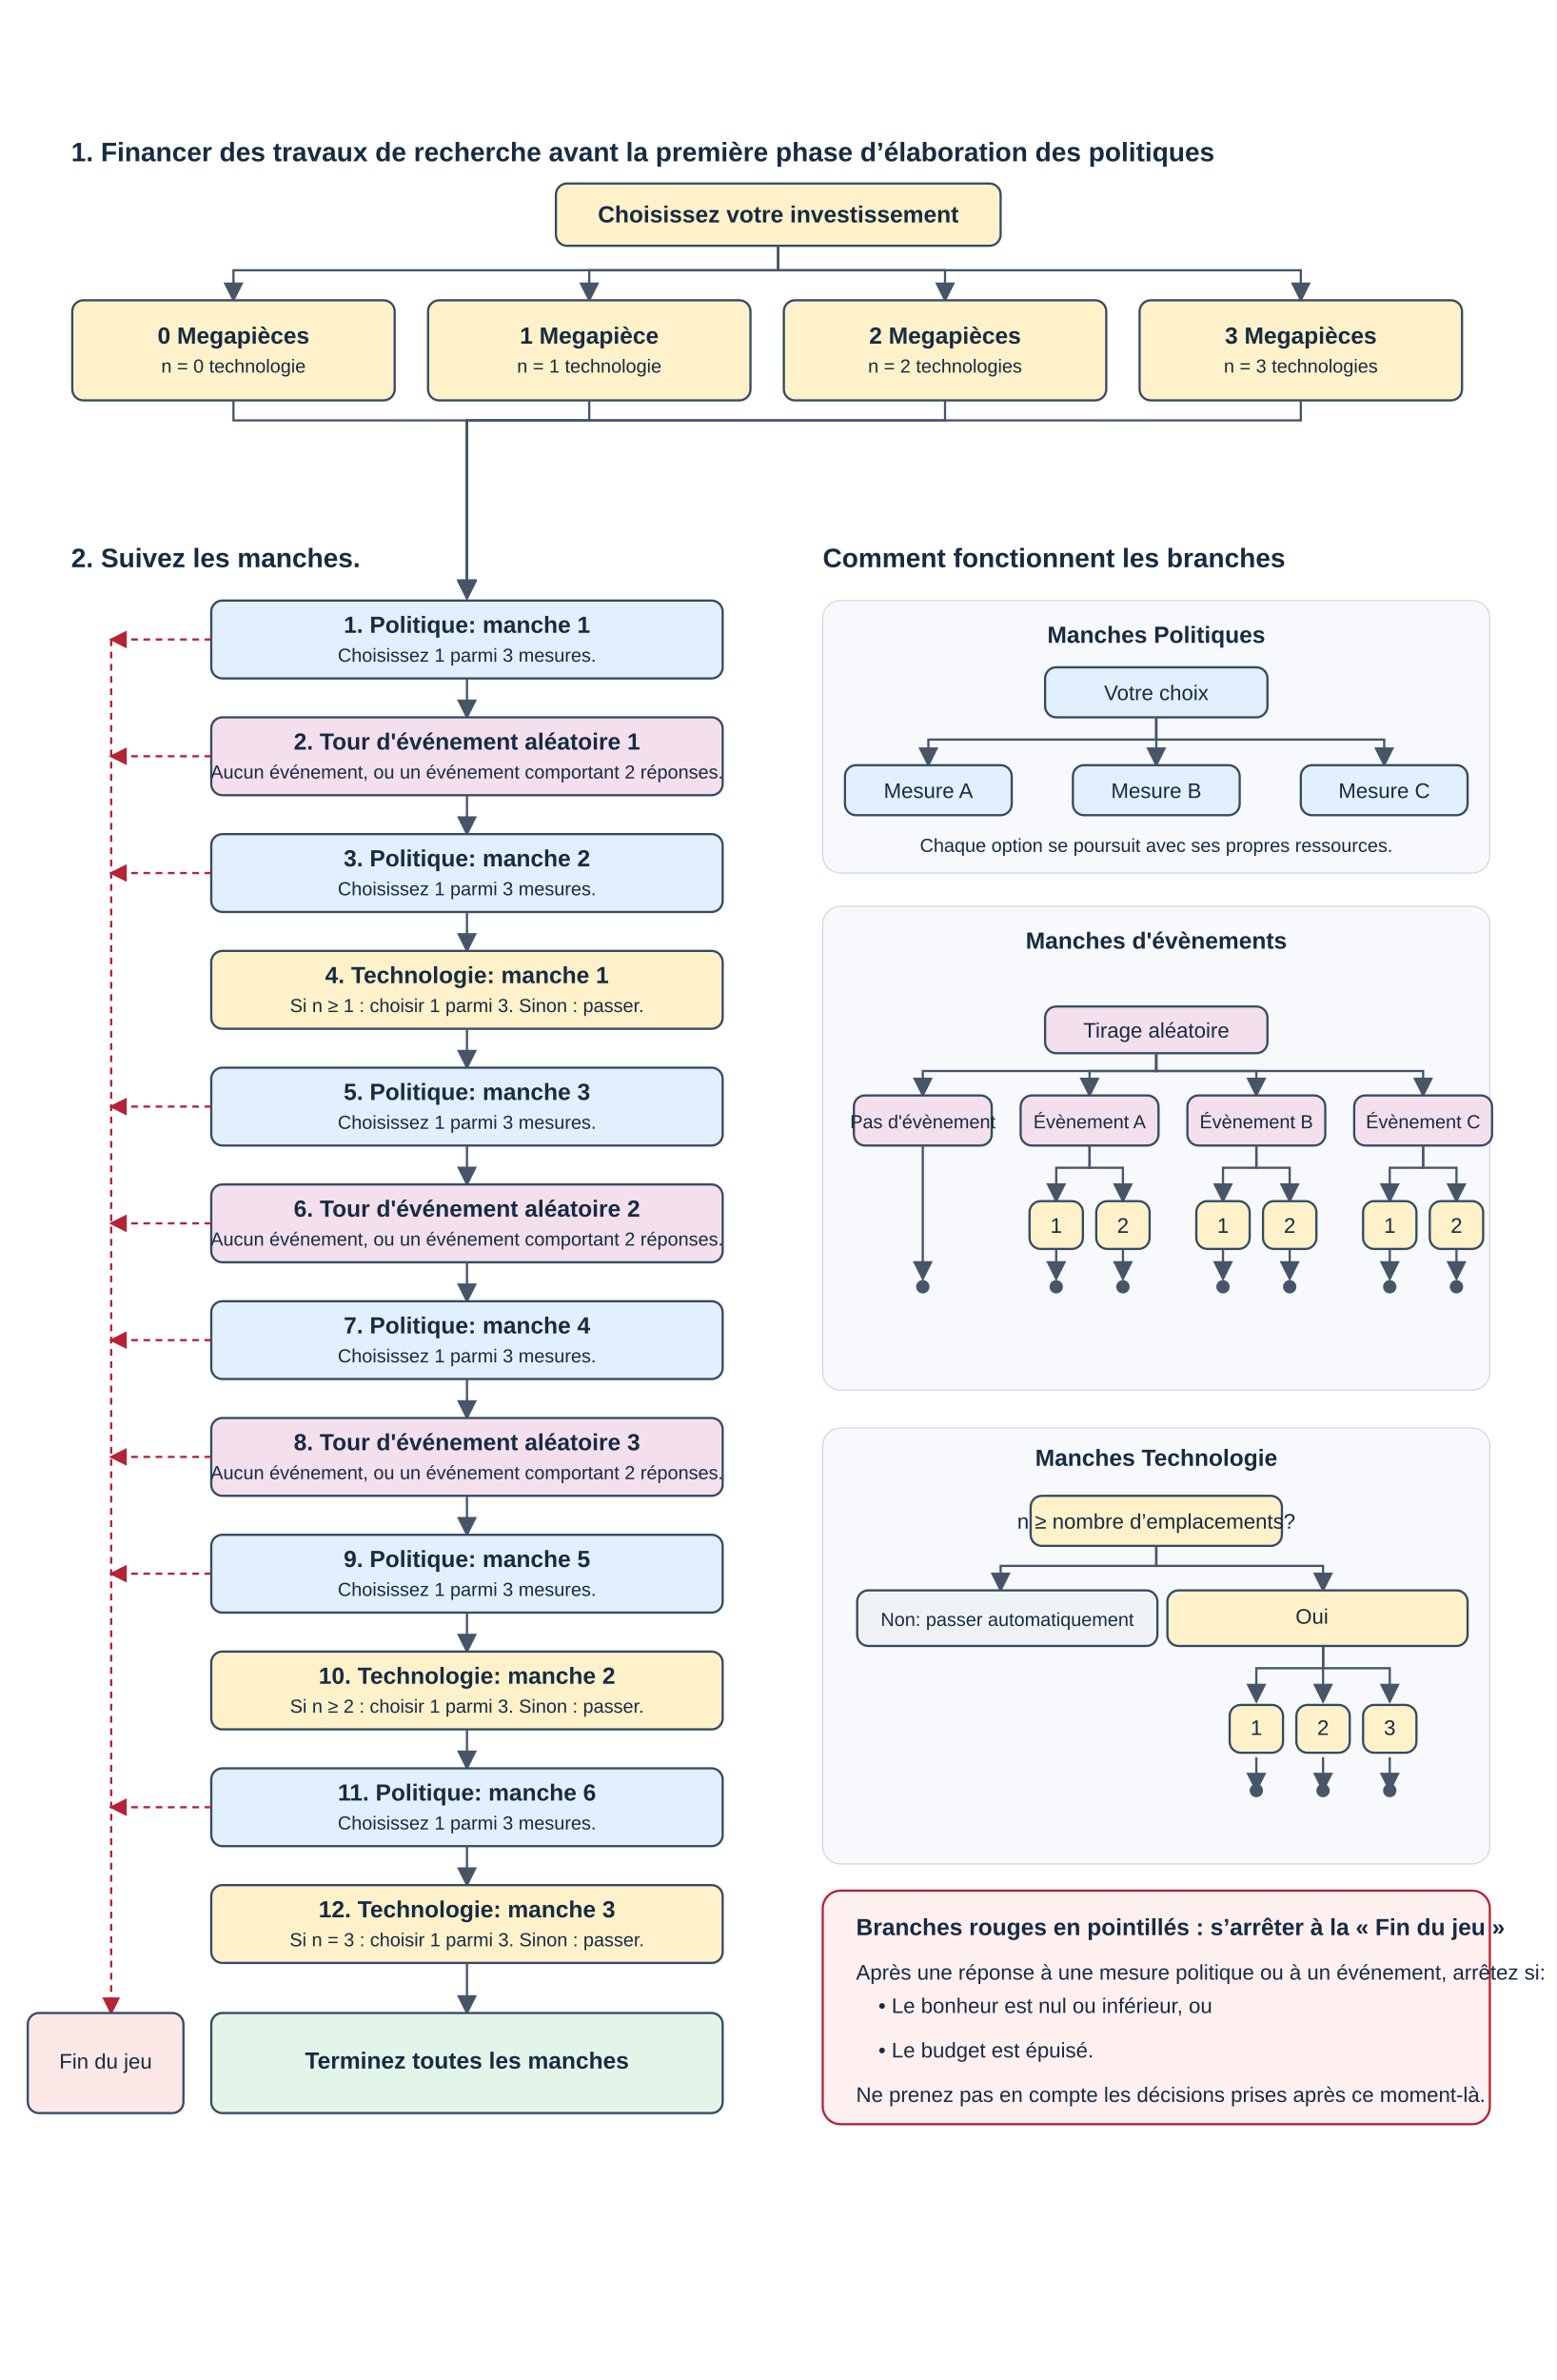
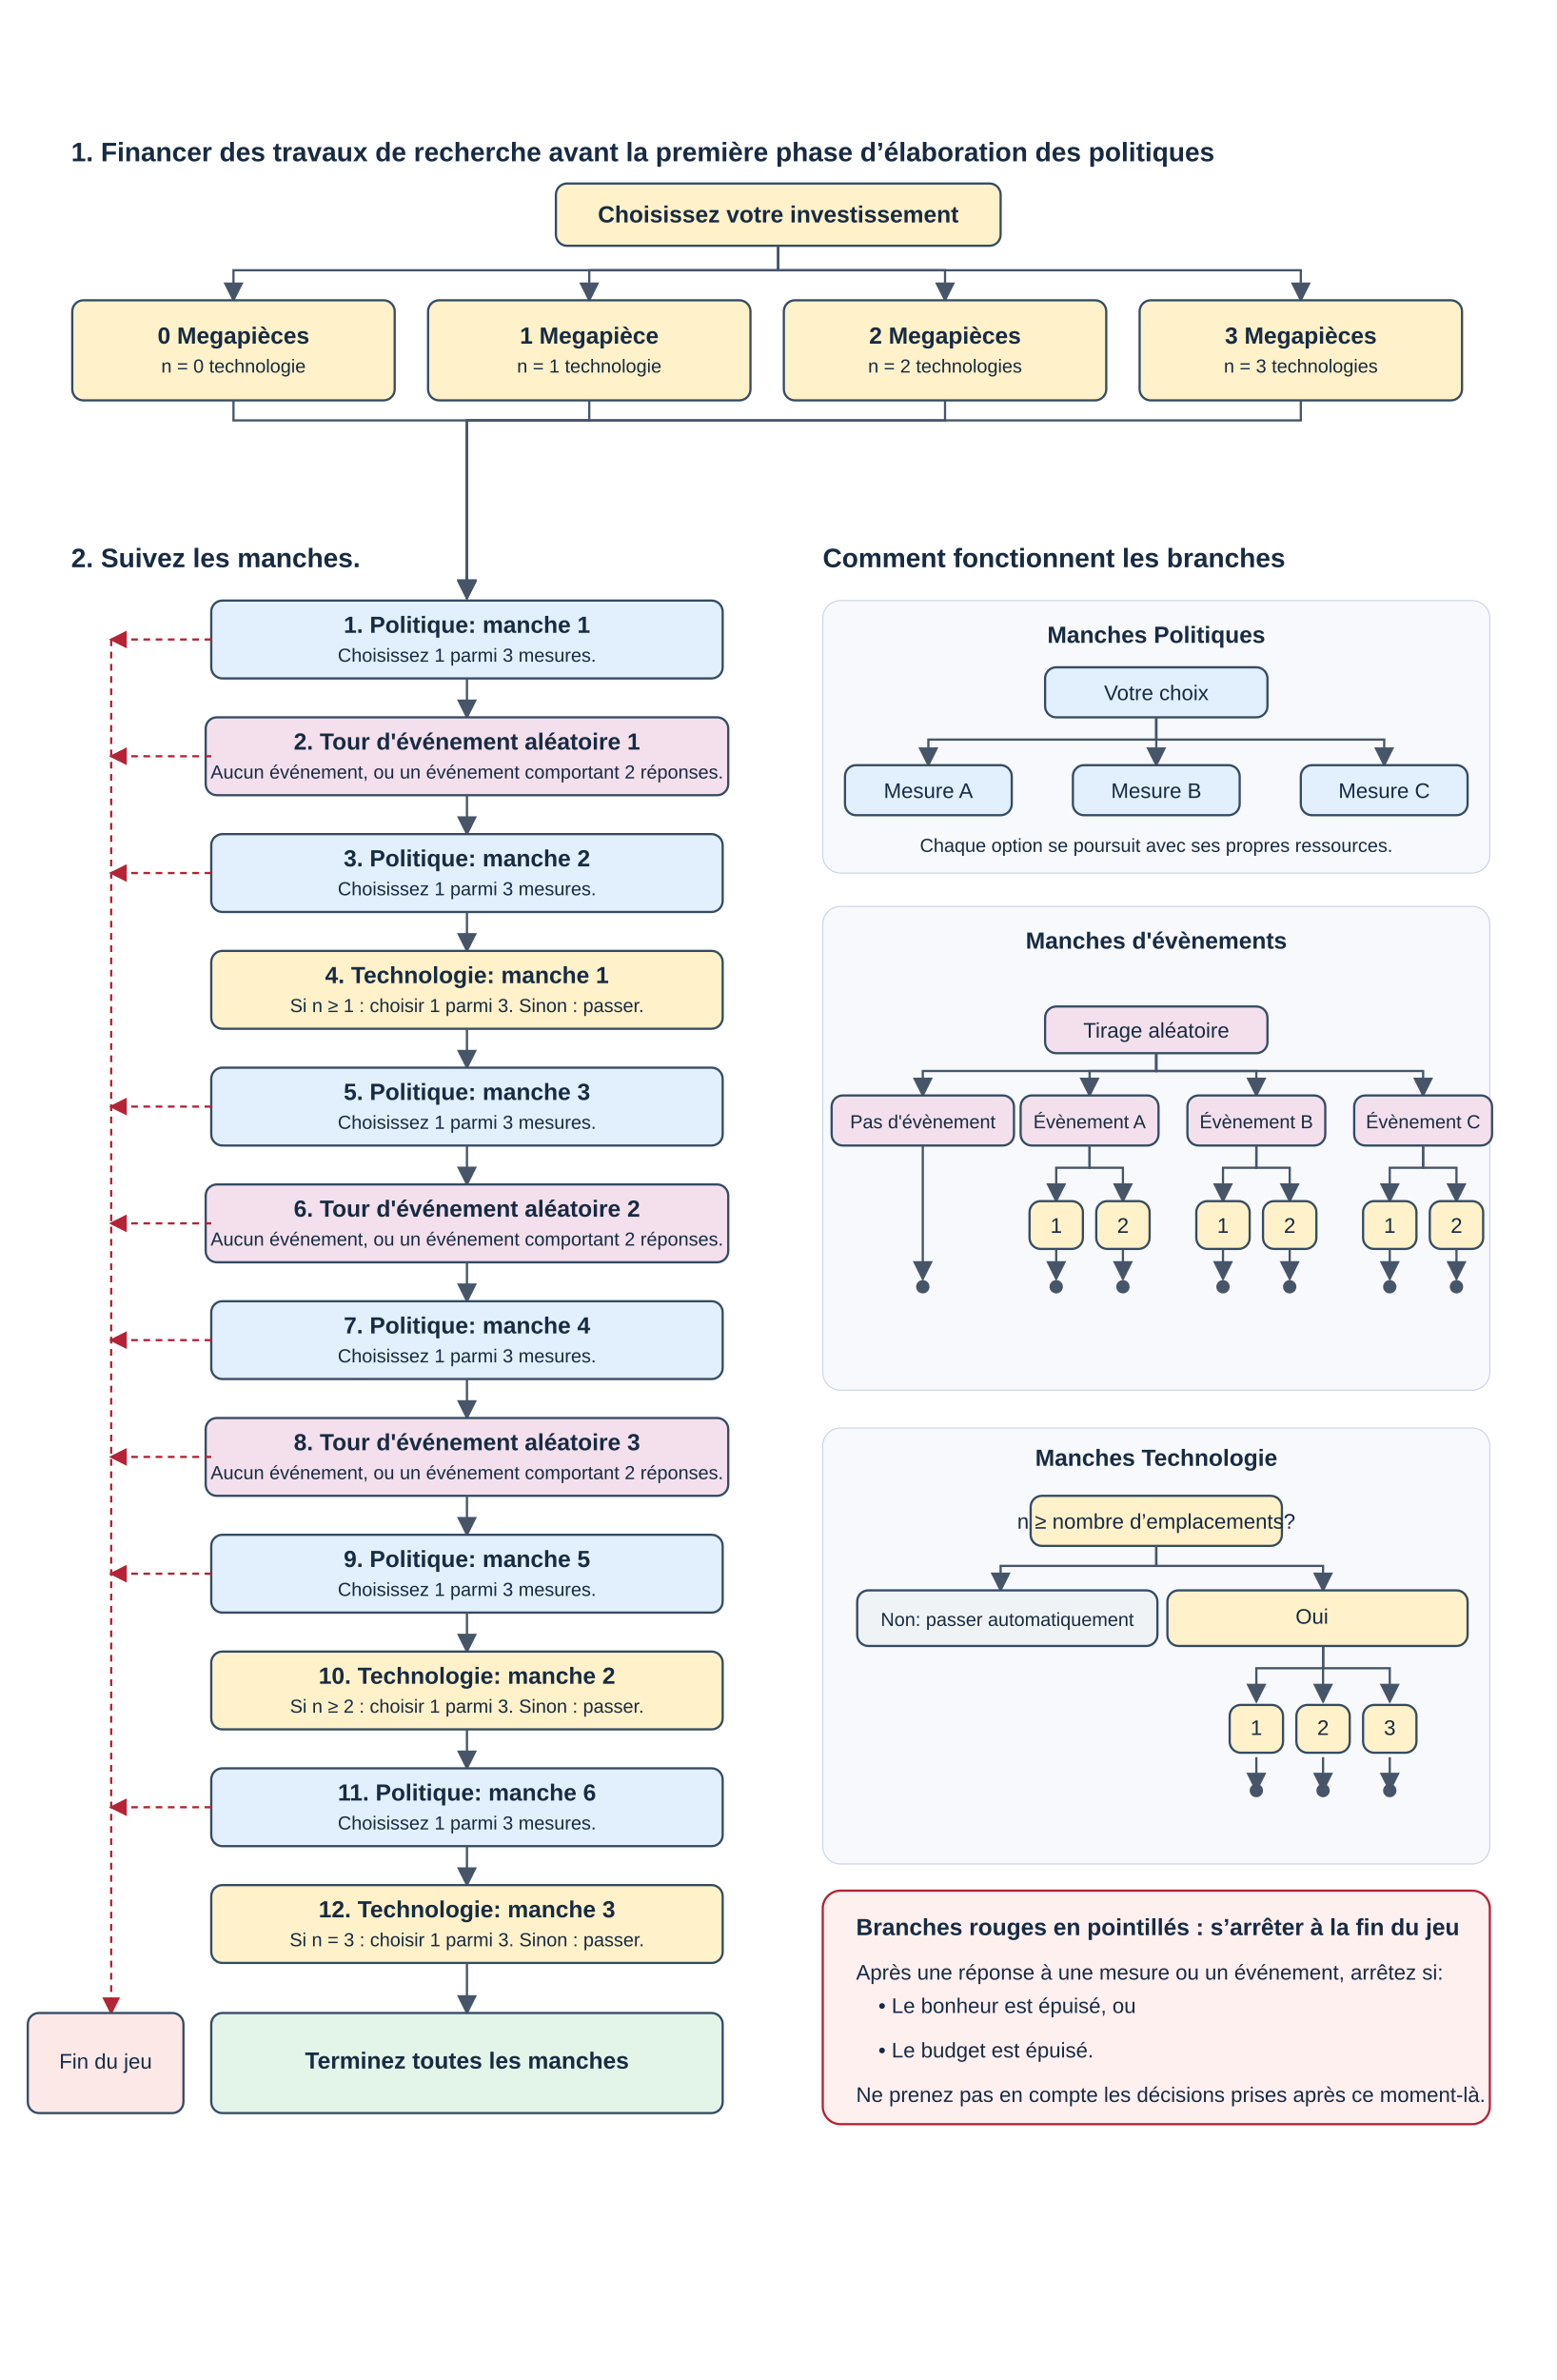
<svg xmlns="http://www.w3.org/2000/svg" width="1400" height="2140" viewBox="0 0 1400 2140" role="img" aria-labelledby="title description" version="1.1" id="svg91">
  <defs id="defs2">
    <marker id="arrow" markerWidth="9" markerHeight="9" refX="8" refY="4.5" orient="auto">
      <path d="M0 0 L9 4.5 L0 9 Z" fill="#475569" id="path1" />
    </marker>
    <marker id="stop-arrow" markerWidth="8" markerHeight="8" refX="7" refY="4" orient="auto">
      <path d="M0 0 L8 4 L0 8 Z" fill="#b42336" id="path2" />
    </marker>
    <style id="style2">
text{font-family:Arial,Helvetica,sans-serif;fill:#172b42}
.title{font-size:34px;font-weight:bold}.section{font-size:24px;font-weight:bold}
.main{font-size:21px;font-weight:bold}.body{font-size:19px}.small{font-size:17px}.tiny{font-size:15px}
.box{stroke:#354b63;stroke-width:2;rx:10}
.flow{fill:none;stroke:#475569;stroke-width:2;marker-end:url(#arrow)}
.fail{fill:none;stroke:#b42336;stroke-width:2;stroke-dasharray:6 5;marker-end:url(#stop-arrow)}
</style>
    <marker id="arrow-4" markerWidth="9" markerHeight="9" refX="8" refY="4.5" orient="auto">
      <path d="M 0,0 9,4.5 0,9 Z" fill="#475569" id="path1-8" />
    </marker>
    <marker id="marker2" markerWidth="9" markerHeight="9" refX="8" refY="4.5" orient="auto">
      <path d="M 0,0 9,4.5 0,9 Z" fill="#475569" id="path2-0" />
    </marker>
    <marker id="marker3" markerWidth="9" markerHeight="9" refX="8" refY="4.5" orient="auto">
      <path d="M 0,0 9,4.5 0,9 Z" fill="#475569" id="path3" />
    </marker>
    <marker id="marker4" markerWidth="9" markerHeight="9" refX="8" refY="4.5" orient="auto">
      <path d="M 0,0 9,4.5 0,9 Z" fill="#475569" id="path4" />
    </marker>
    <marker id="arrow-4-7" markerWidth="9" markerHeight="9" refX="8" refY="4.5" orient="auto">
      <path d="M 0,0 9,4.5 0,9 Z" fill="#475569" id="path1-8-8" />
    </marker>
    <marker id="arrow-4-3" markerWidth="9" markerHeight="9" refX="8" refY="4.5" orient="auto">
      <path d="M 0,0 9,4.5 0,9 Z" fill="#475569" id="path1-8-81" />
    </marker>
  </defs>
  <rect width="1400" height="2140" fill="#ffffff" id="rect2" x="0" y="0" />
  <rect x="740" y="1284" width="600" height="392" rx="16" fill="#f7f9fc" stroke="#cbd5e1" id="rect78" style="stroke-width:1.002" ry="16" />
  <text x="64" y="145" class="section" text-anchor="start" id="text4">1. Financer des travaux de recherche avant la première phase d’élaboration des politiques</text>
  <rect class="box" x="500" y="165" width="400" height="56" fill="#fff1c9" id="rect4" />
  <text x="700" y="200" class="main" text-anchor="middle" id="text5">Choisissez votre investissement</text>
  <path class="flow" d="M700 221 V243 H210 V270" id="path5" />
  <rect class="box" x="65" y="270" width="290" height="90" fill="#fff1c9" id="rect5" />
  <text x="210.0" y="309.0" class="main" text-anchor="middle" id="text6">0 Megapièces</text>
  <text x="210.0" y="335.0" class="small" text-anchor="middle" id="text7">n = 0 technologie</text>
  <path class="flow" d="M 210,360 V 378 H 420 V 538" id="path7" />
  <path class="flow" d="M700 221 V243 H530 V270" id="path8" />
  <rect class="box" x="385" y="270" width="290" height="90" fill="#fff1c9" id="rect8" />
  <text x="530.0" y="309.0" class="main" text-anchor="middle" id="text8">1 Megapièce</text>
  <text x="530.0" y="335.0" class="small" text-anchor="middle" id="text9">n = 1 technologie</text>
  <path class="flow" d="M 530,360 V 378 H 420 V 538" id="path9" />
  <path class="flow" d="M700 221 V243 H850 V270" id="path10" />
  <rect class="box" x="705" y="270" width="290" height="90" fill="#fff1c9" id="rect10" />
  <text x="850.0" y="309.0" class="main" text-anchor="middle" id="text10">2 Megapièces</text>
  <text x="850.0" y="335.0" class="small" text-anchor="middle" id="text11">n = 2 technologies</text>
  <path class="flow" d="M 850,360 V 378 H 420 V 537" id="path11" />
  <path class="flow" d="M700 221 V243 H1170 V270" id="path12" />
  <rect class="box" x="1025" y="270" width="290" height="90" fill="#fff1c9" id="rect12" />
  <text x="1170.0" y="309.0" class="main" text-anchor="middle" id="text12">3 Megapièces</text>
  <text x="1170.0" y="335.0" class="small" text-anchor="middle" id="text13">n = 3 technologies</text>
  <path class="flow" d="M 1170,360 V 378 H 420 V 537" id="path13" />
  <text x="64" y="510" class="section" text-anchor="start" id="text16">2. Suivez les manches.</text>
  <text x="740" y="510" class="section" text-anchor="start" id="text17">Comment fonctionnent les branches</text>
  <path d="M100 575 V1805" fill="none" stroke="#b42336" stroke-width="2" stroke-dasharray="6 5" id="path17" />
  <rect class="box" x="190" y="540" width="460" height="70" fill="#e2effd" id="rect17" />
  <text x="420.0" y="569.0" class="main" text-anchor="middle" id="text18">1. Politique: manche 1</text>
  <text x="420.0" y="595.0" class="small" text-anchor="middle" id="text19">Choisissez 1 parmi 3 mesures.</text>
  <path class="flow" d="M420 610 V645" id="path19" />
  <path class="fail" d="M190 575 H100" id="path20" />
-   <rect class="box" x="190" y="645" width="460" height="70" fill="#f3e0ec" id="rect20" />
+   <rect class="box" x="185" y="645" width="470" height="70" fill="#f3e0ec" id="rect20" />
  <text x="420" y="674" class="main" text-anchor="middle" id="text20">2. Tour d'événement aléatoire 1</text>
  <text x="420.0" y="700.0" class="small" text-anchor="middle" id="text21">Aucun événement, ou un événement comportant 2 réponses.</text>
  <path class="flow" d="M420 715 V750" id="path21" />
  <path class="fail" d="M190 680 H100" id="path22" />
  <rect class="box" x="190" y="750" width="460" height="70" fill="#e2effd" id="rect22" />
  <text x="420.0" y="779.0" class="main" text-anchor="middle" id="text22">3. Politique: manche 2</text>
  <text x="420.0" y="805.0" class="small" text-anchor="middle" id="text23">Choisissez 1 parmi 3 mesures.</text>
  <path class="flow" d="M420 820 V855" id="path23" />
  <path class="fail" d="M190 785 H100" id="path24" />
  <rect class="box" x="190" y="855" width="460" height="70" fill="#fff1c9" id="rect24" />
  <text x="420" y="884" class="main" text-anchor="middle" id="text24">4. Technologie: manche 1</text>
  <text x="420.0" y="910.0" class="small" text-anchor="middle" id="text25">Si n ≥ 1 : choisir 1 parmi 3. Sinon : passer.</text>
  <path class="flow" d="M420 925 V960" id="path25" />
  <rect class="box" x="190" y="960" width="460" height="70" fill="#e2effd" id="rect25" />
  <text x="420.0" y="989.0" class="main" text-anchor="middle" id="text26">5. Politique: manche 3</text>
  <text x="420.0" y="1015.0" class="small" text-anchor="middle" id="text27">Choisissez 1 parmi 3 mesures.</text>
  <path class="flow" d="M420 1030 V1065" id="path27" />
  <path class="fail" d="M190 995 H100" id="path28" />
-   <rect class="box" x="190" y="1065" width="460" height="70" fill="#f3e0ec" id="rect28" />
+   <rect class="box" x="185" y="1065" width="470" height="70" fill="#f3e0ec" id="rect28" />
  <text x="420" y="1094" class="main" text-anchor="middle" id="text28">6. Tour d'événement aléatoire 2</text>
  <text x="420.0" y="1120.0" class="small" text-anchor="middle" id="text29">Aucun événement, ou un événement comportant 2 réponses.</text>
  <path class="flow" d="M420 1135 V1170" id="path29" />
  <path class="fail" d="M190 1100 H100" id="path30" />
  <rect class="box" x="190" y="1170" width="460" height="70" fill="#e2effd" id="rect30" />
  <text x="420.0" y="1199.0" class="main" text-anchor="middle" id="text30">7. Politique: manche 4</text>
  <text x="420.0" y="1225.0" class="small" text-anchor="middle" id="text31">Choisissez 1 parmi 3 mesures.</text>
  <path class="flow" d="M420 1240 V1275" id="path31" />
  <path class="fail" d="M190 1205 H100" id="path32" />
-   <rect class="box" x="190" y="1275" width="460" height="70" fill="#f3e0ec" id="rect32" />
+   <rect class="box" x="185" y="1275" width="470" height="70" fill="#f3e0ec" id="rect32" />
  <text x="420" y="1304" class="main" text-anchor="middle" id="text32">8. Tour d'événement aléatoire 3</text>
  <text x="420.0" y="1330.0" class="small" text-anchor="middle" id="text33">Aucun événement, ou un événement comportant 2 réponses.</text>
  <path class="flow" d="M420 1345 V1380" id="path33" />
  <path class="fail" d="M190 1310 H100" id="path34" />
  <rect class="box" x="190" y="1380" width="460" height="70" fill="#e2effd" id="rect34" />
  <text x="420.0" y="1409.0" class="main" text-anchor="middle" id="text34">9. Politique: manche 5</text>
  <text x="420.0" y="1435.0" class="small" text-anchor="middle" id="text35">Choisissez 1 parmi 3 mesures.</text>
  <path class="flow" d="M420 1450 V1485" id="path35" />
  <path class="fail" d="M190 1415 H100" id="path36" />
  <rect class="box" x="190" y="1485" width="460" height="70" fill="#fff1c9" id="rect36" />
  <text x="420" y="1514" class="main" text-anchor="middle" id="text36">10. Technologie: manche 2</text>
  <text x="420.0" y="1540.0" class="small" text-anchor="middle" id="text37">Si n ≥ 2 : choisir 1 parmi 3. Sinon : passer.</text>
  <path class="flow" d="M420 1555 V1590" id="path37" />
  <rect class="box" x="190" y="1590" width="460" height="70" fill="#e2effd" id="rect37" />
  <text x="420.0" y="1619.0" class="main" text-anchor="middle" id="text38">11. Politique: manche 6</text>
  <text x="420.0" y="1645.0" class="small" text-anchor="middle" id="text39">Choisissez 1 parmi 3 mesures.</text>
  <path class="flow" d="M420 1660 V1695" id="path39" />
  <path class="fail" d="M190 1625 H100" id="path40" />
  <rect class="box" x="190" y="1695" width="460" height="70" fill="#fff1c9" id="rect40" />
  <text x="420" y="1724" class="main" text-anchor="middle" id="text40">12. Technologie: manche 3</text>
  <text x="420.0" y="1750.0" class="small" text-anchor="middle" id="text41">Si n = 3 : choisir 1 parmi 3. Sinon : passer.</text>
  <path class="flow" d="M420 1765 V1810" id="path41" />
  <path class="fail" d="M100 1805 V1810" id="path42" />
  <rect class="box" x="190" y="1810" width="460" height="90" fill="#e3f4e9" id="rect42" />
  <text x="420" y="1.86e+03" class="main" text-anchor="middle" id="text42">Terminez toutes les manches</text>
  <rect class="box" x="25" y="1810" width="140" height="90" fill="#fde8e8" id="rect43" />
  <text x="95" y="1.86e+03" class="body" text-anchor="middle" id="text44">Fin du jeu</text>
  <rect x="740" y="540" width="600" height="245" rx="16" fill="#f7f9fc" stroke="#cbd5e1" id="rect46" />
  <text x="1040" y="578" class="main" text-anchor="middle" id="text47">Manches Politiques</text>
  <rect class="box" x="940" y="600" width="200" height="45" fill="#e2effd" id="rect47" />
  <text x="1040.0" y="629.5" class="body" text-anchor="middle" id="text48">Votre choix</text>
  <path class="flow" d="M1040 645 V665 H835 V688" id="path48" />
  <rect class="box" x="760" y="688" width="150" height="45" fill="#e2effd" id="rect48" />
  <text x="835.0" y="717.5" class="body" text-anchor="middle" id="text49">Mesure A</text>
  <path class="flow" d="M1040 645 V665 H1040 V688" id="path49" />
  <rect class="box" x="965" y="688" width="150" height="45" fill="#e2effd" id="rect49" />
  <text x="1040.0" y="717.5" class="body" text-anchor="middle" id="text50">Mesure B</text>
  <path class="flow" d="M1040 645 V665 H1245 V688" id="path50" />
  <rect class="box" x="1170" y="688" width="150" height="45" fill="#e2effd" id="rect50" />
  <text x="1245.0" y="717.5" class="body" text-anchor="middle" id="text51">Mesure C</text>
  <text x="1040" y="766" class="small" text-anchor="middle" id="text52">Chaque option se poursuit avec ses propres ressources.</text>
  <rect x="740" y="815" width="600" height="435" rx="16" fill="#f7f9fc" stroke="#cbd5e1" id="rect52" />
  <text x="1040" y="853" class="main" text-anchor="middle" id="text53">Manches d'évènements</text>
  <rect class="box" x="940" y="905" width="200" height="42" fill="#f3e0ec" id="rect54" />
  <text x="1040.0" y="933.0" class="body" text-anchor="middle" id="text55">Tirage aléatoire</text>
  <path class="flow" d="M1040 947 V963 H830 V985" id="path55" />
-   <rect class="box" x="768" y="985" width="124" height="45" fill="#f3e0ec" id="rect55" />
+   <rect class="box" x="748" y="985" width="164" height="45" fill="#f3e0ec" id="rect55" />
  <text x="830.0" y="1014.5" class="small" text-anchor="middle" id="text56">Pas d'évènement</text>
  <path class="flow" d="M1040 947 V963 H980 V985" id="path56" />
  <rect class="box" x="918" y="985" width="124" height="45" fill="#f3e0ec" id="rect56" />
  <text x="980.0" y="1014.5" class="small" text-anchor="middle" id="text57">Évènement A</text>
  <path class="flow" d="M1040 947 V963 H1130 V985" id="path57" />
  <rect class="box" x="1068" y="985" width="124" height="45" fill="#f3e0ec" id="rect57" />
  <text x="1130.0" y="1014.5" class="small" text-anchor="middle" id="text58">Évènement B</text>
  <path class="flow" d="M1040 947 V963 H1280 V985" id="path58" />
  <rect class="box" x="1218" y="985" width="124" height="45" fill="#f3e0ec" id="rect58" />
  <text x="1280.0" y="1014.5" class="small" text-anchor="middle" id="text59">Évènement C</text>
  <path class="flow" d="M830 1030 V1150" id="path59" />
  <path class="flow" d="M980 1030 V1050 H950 V1080" id="path60" />
  <rect class="box" x="926" y="1080" width="48" height="43" fill="#fff1c9" id="rect60" />
  <text x="950.0" y="1108.5" class="body" text-anchor="middle" id="text60">1</text>
  <path class="flow" d="M950 1123 V1150" id="path61" />
  <path class="flow" d="M980 1030 V1050 H1010 V1080" id="path62" />
  <rect class="box" x="986" y="1080" width="48" height="43" fill="#fff1c9" id="rect62" />
  <text x="1010.0" y="1108.5" class="body" text-anchor="middle" id="text62">2</text>
  <path class="flow" d="M1010 1123 V1150" id="path63" />
  <path class="flow" d="M1130 1030 V1050 H1100 V1080" id="path64" />
  <rect class="box" x="1076" y="1080" width="48" height="43" fill="#fff1c9" id="rect64" />
  <text x="1100.0" y="1108.5" class="body" text-anchor="middle" id="text64">1</text>
  <path class="flow" d="M1100 1123 V1150" id="path65" />
  <path class="flow" d="M1130 1030 V1050 H1160 V1080" id="path66" />
  <rect class="box" x="1136" y="1080" width="48" height="43" fill="#fff1c9" id="rect66" />
  <text x="1160.0" y="1108.5" class="body" text-anchor="middle" id="text66">2</text>
  <path class="flow" d="M1160 1123 V1150" id="path67" />
  <path class="flow" d="M1280 1030 V1050 H1250 V1080" id="path68" />
  <rect class="box" x="1226" y="1080" width="48" height="43" fill="#fff1c9" id="rect68" />
  <text x="1250.0" y="1108.5" class="body" text-anchor="middle" id="text68">1</text>
  <path class="flow" d="M1250 1123 V1150" id="path69" />
  <path class="flow" d="M1280 1030 V1050 H1310 V1080" id="path70" />
  <rect class="box" x="1286" y="1080" width="48" height="43" fill="#fff1c9" id="rect70" />
  <text x="1310.0" y="1108.5" class="body" text-anchor="middle" id="text70">2</text>
  <path class="flow" d="M1310 1123 V1150" id="path71" />
  <circle cx="830" cy="1157" r="6" fill="#475569" id="circle71" />
  <circle cx="950" cy="1157" r="6" fill="#475569" id="circle72" />
  <circle cx="1010" cy="1157" r="6" fill="#475569" id="circle73" />
  <circle cx="1100" cy="1157" r="6" fill="#475569" id="circle74" />
  <circle cx="1160" cy="1157" r="6" fill="#475569" id="circle75" />
  <circle cx="1250" cy="1157" r="6" fill="#475569" id="circle76" />
  <circle cx="1310" cy="1157" r="6" fill="#475569" id="circle77" />
  <path class="flow" d="M 1190,1480 V 1500 H 1130 V 1530" id="path68-4" style="fill:none;stroke:#475569;stroke-width:2;marker-end:url(#arrow-4)" />
  <rect class="box" x="1106" y="1533" width="48" height="43" fill="#fff1c9" id="rect68-6" style="stroke:#354b63;stroke-width:2" />
  <text x="1.13e+03" y="1560" class="body" text-anchor="middle" id="text68-0" style="font-size:19px;font-family:Arial, Helvetica, sans-serif;fill:#172b42">1</text>
  <path class="flow" d="M 1130,1580 V 1610" id="path69-3" style="fill:none;stroke:#475569;stroke-width:2;marker-end:url(#arrow-4)" />
  <path class="flow" d="M 1190,1480 V 1500 H 1190 V 1530" id="path70-2" style="fill:none;stroke:#475569;stroke-width:2;marker-end:url(#arrow-4)" />
  <path class="flow" d="M 1190,1480 V 1500 H 1250 V 1530" id="path70-2-8" style="fill:none;stroke:#475569;stroke-width:2;marker-end:url(#arrow-4-7)" />
  <rect class="box" x="1166" y="1533" width="48" height="43" fill="#fff1c9" id="rect70-6" style="stroke:#354b63;stroke-width:2" />
  <text x="1.19e+03" y="1560" class="body" text-anchor="middle" id="text70-9" style="font-size:19px;font-family:Arial, Helvetica, sans-serif;fill:#172b42">2</text>
  <path class="flow" d="M 1190,1580 V 1610" id="path71-4" style="fill:none;stroke:#475569;stroke-width:2;marker-end:url(#arrow-4)" />
  <circle cx="1130" cy="1.61e+03" r="6" fill="#475569" id="circle76-1" />
  <circle cx="1190" cy="1.61e+03" r="6" fill="#475569" id="circle77-3" />
  <rect class="box" x="1226" y="1533" width="48" height="43" fill="#fff1c9" id="rect70-6-5" style="stroke:#354b63;stroke-width:2" />
  <text x="1.25e+03" y="1560" class="body" text-anchor="middle" id="text70-9-3" style="font-size:19px;font-family:Arial, Helvetica, sans-serif;fill:#172b42">3</text>
  <path class="flow" d="M 1250,1580 V 1610" id="path71-4-5" style="fill:none;stroke:#475569;stroke-width:2;marker-end:url(#arrow-4-3)" />
  <circle cx="1250" cy="1.61e+03" r="6" fill="#475569" id="circle77-3-4" />
  <text x="1040" y="1318" class="main" text-anchor="middle" id="text79">Manches Technologie</text>
  <rect class="box" x="927" y="1345" width="226" height="45" fill="#fff1c9" id="rect79" />
  <text x="1040.0" y="1374.5" class="body" text-anchor="middle" id="text80">n ≥ nombre d’emplacements?</text>
  <path class="flow" d="M1040 1390 V1408 H900 V1430" id="path80" />
  <path class="flow" d="M1040 1390 V1408 H1190 V1430" id="path81" />
  <rect class="box" x="1050" y="1.43e+03" width="270" height="50" fill="#fff1c9" id="rect81" />
  <text x="1180" y="1460" class="body" text-anchor="middle" id="text81">Oui</text>
  <rect class="box" x="771" y="1430" width="270" height="50" fill="#f0f3f6" id="rect82" />
  <text x="906" y="1462" class="small" text-anchor="middle" id="text82">Non: passer automatiquement</text>
  <rect x="740" y="1.7e+03" width="600" height="210" rx="16" fill="#fff0f0" stroke="#b42336" stroke-width="2" id="rect83" ry="16" />
-   <text x="770" y="1.74e+03" class="main" text-anchor="start" id="text84">Branches rouges en pointillés : s’arrêter à la « Fin du jeu »</text>
-   <text x="770" y="1.78e+03" class="body" text-anchor="start" id="text85">Après une réponse à une mesure politique ou à un événement, arrêtez si:</text>
-   <text x="790" y="1.81e+03" class="body" text-anchor="start" id="text86">• Le bonheur est nul ou inférieur, ou</text>
+   <text x="770" y="1.74e+03" class="main" text-anchor="start" id="text84">Branches rouges en pointillés : s’arrêter à la fin du jeu</text>
+   <text x="770" y="1.78e+03" class="body" text-anchor="start" id="text85">Après une réponse à une mesure ou un événement, arrêtez si:</text>
+   <text x="790" y="1.81e+03" class="body" text-anchor="start" id="text86">• Le bonheur est épuisé, ou</text>
  <text x="790" y="1.85e+03" class="body" text-anchor="start" id="text87">• Le budget est épuisé.</text>
  <text x="770" y="1.89e+03" class="body" text-anchor="start" id="text88">Ne prenez pas en compte les décisions prises après ce moment-là.</text>
</svg>
